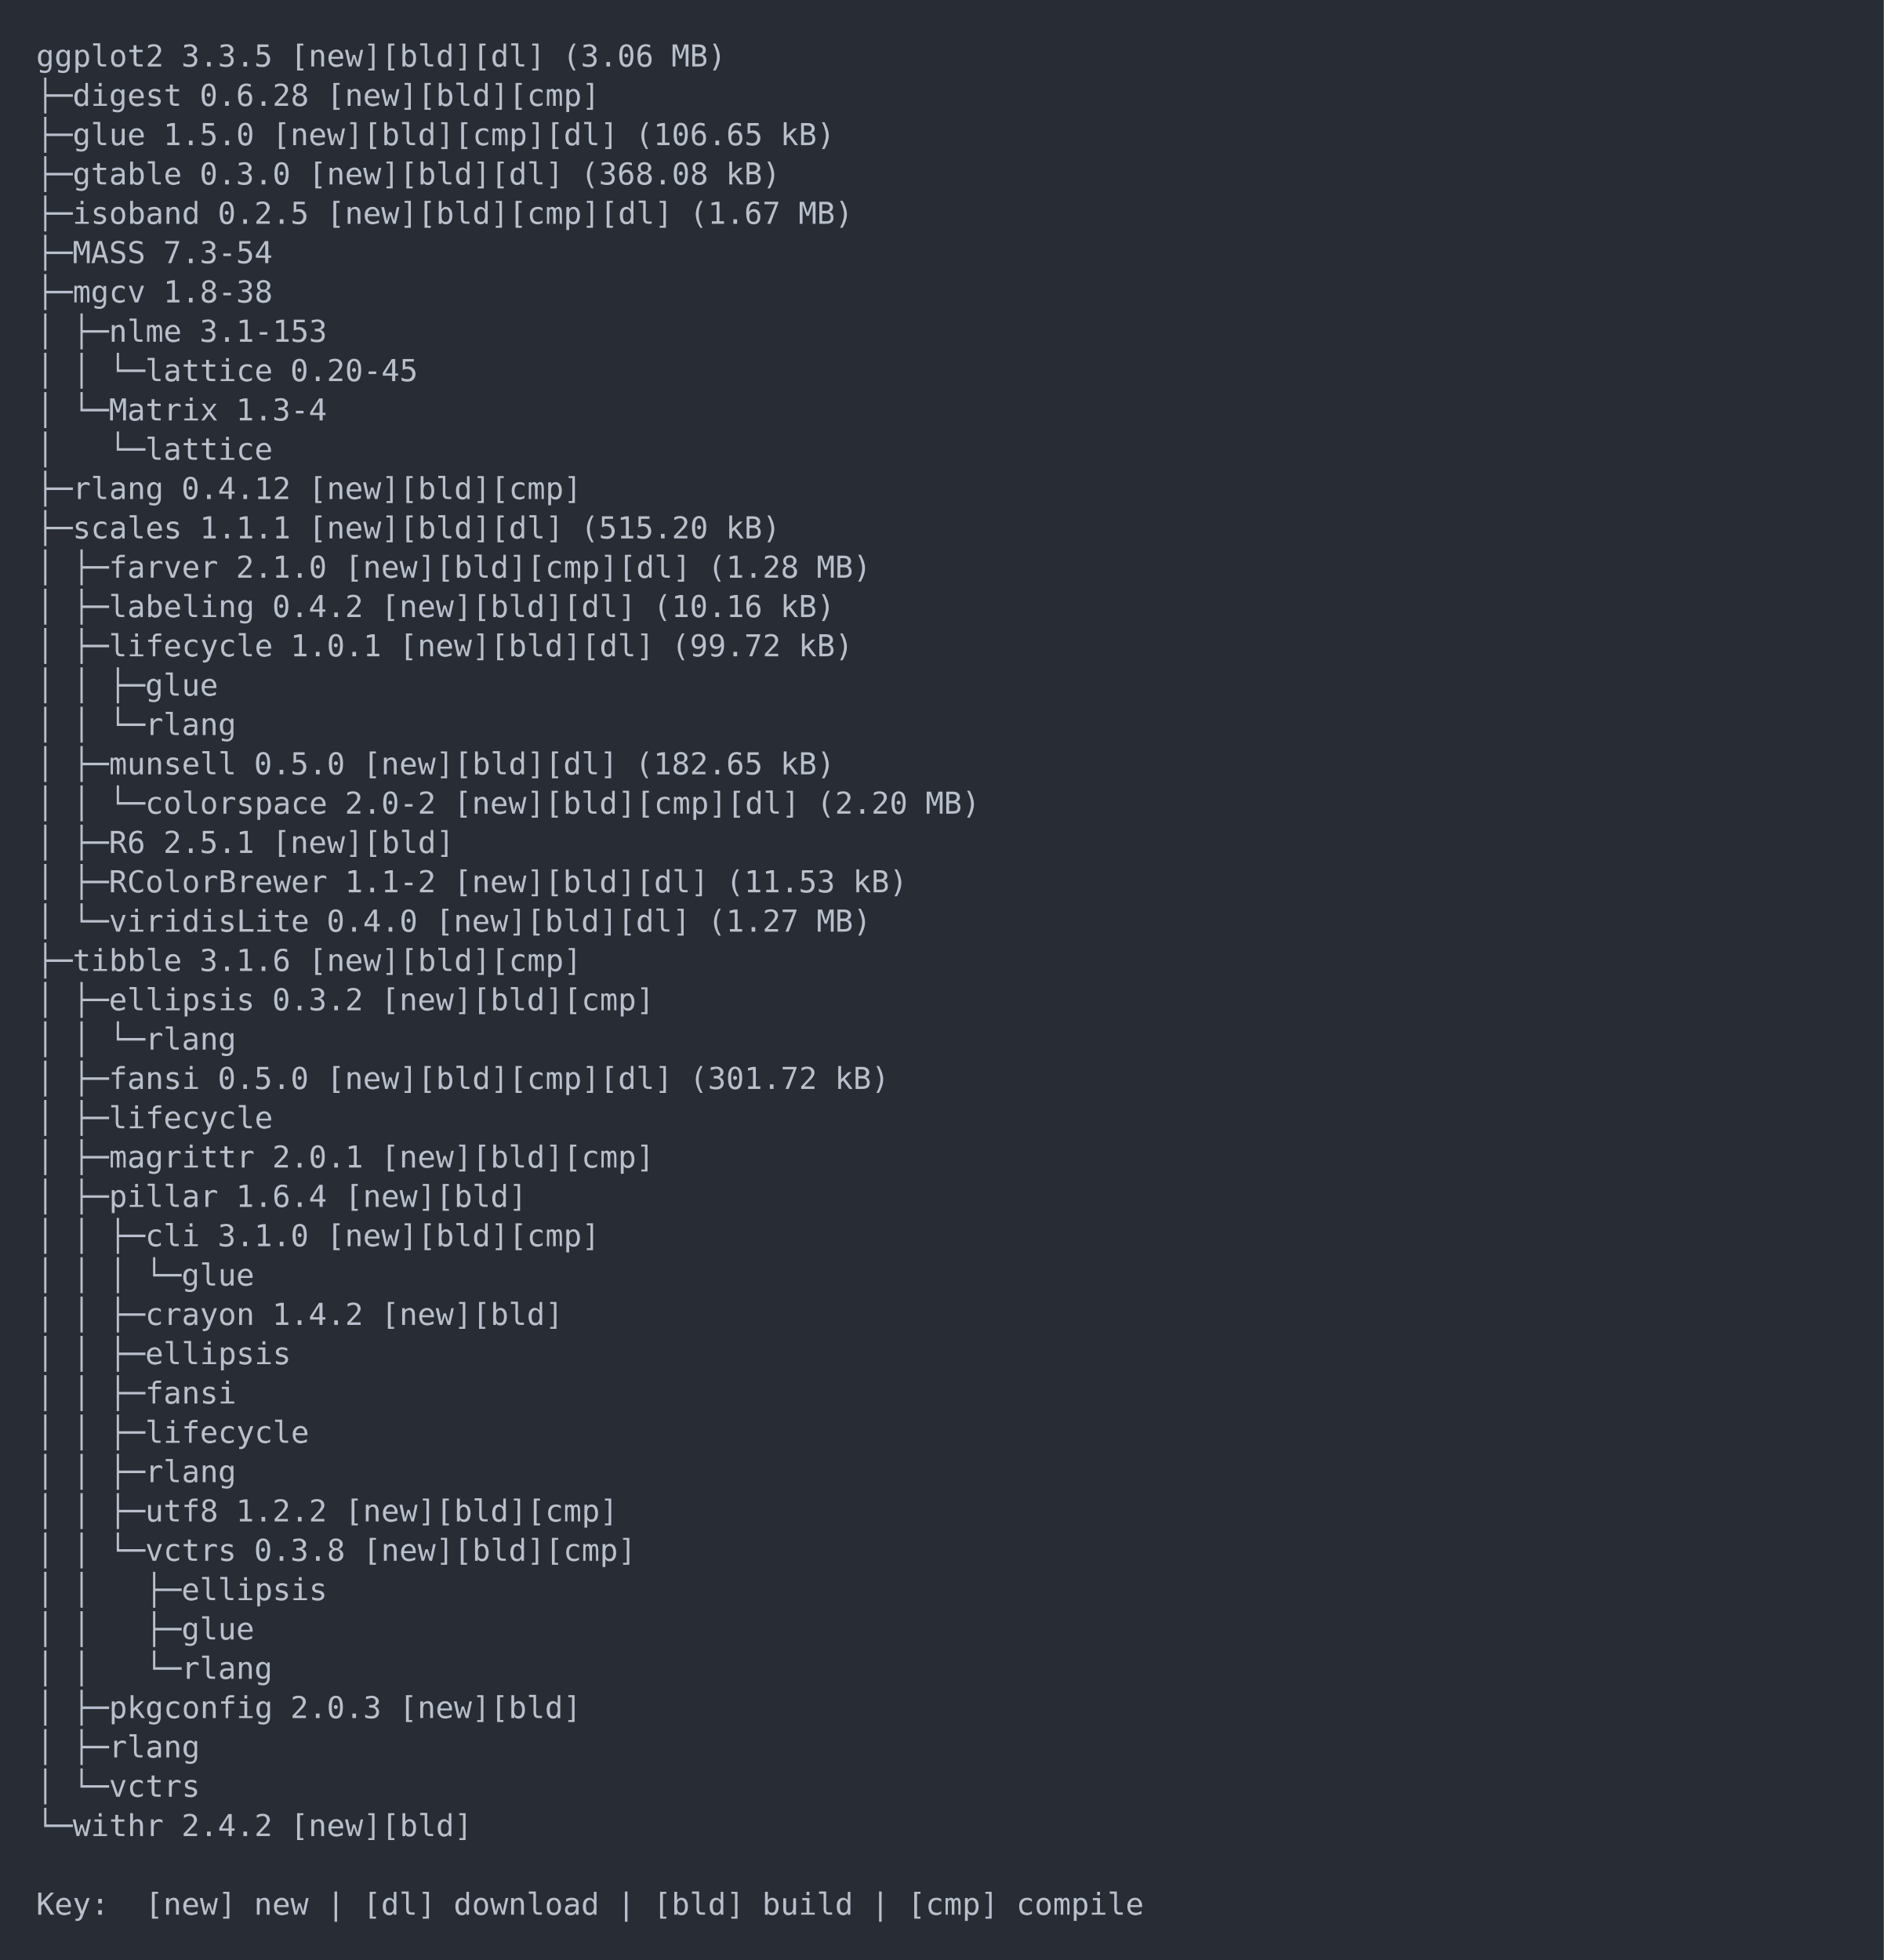
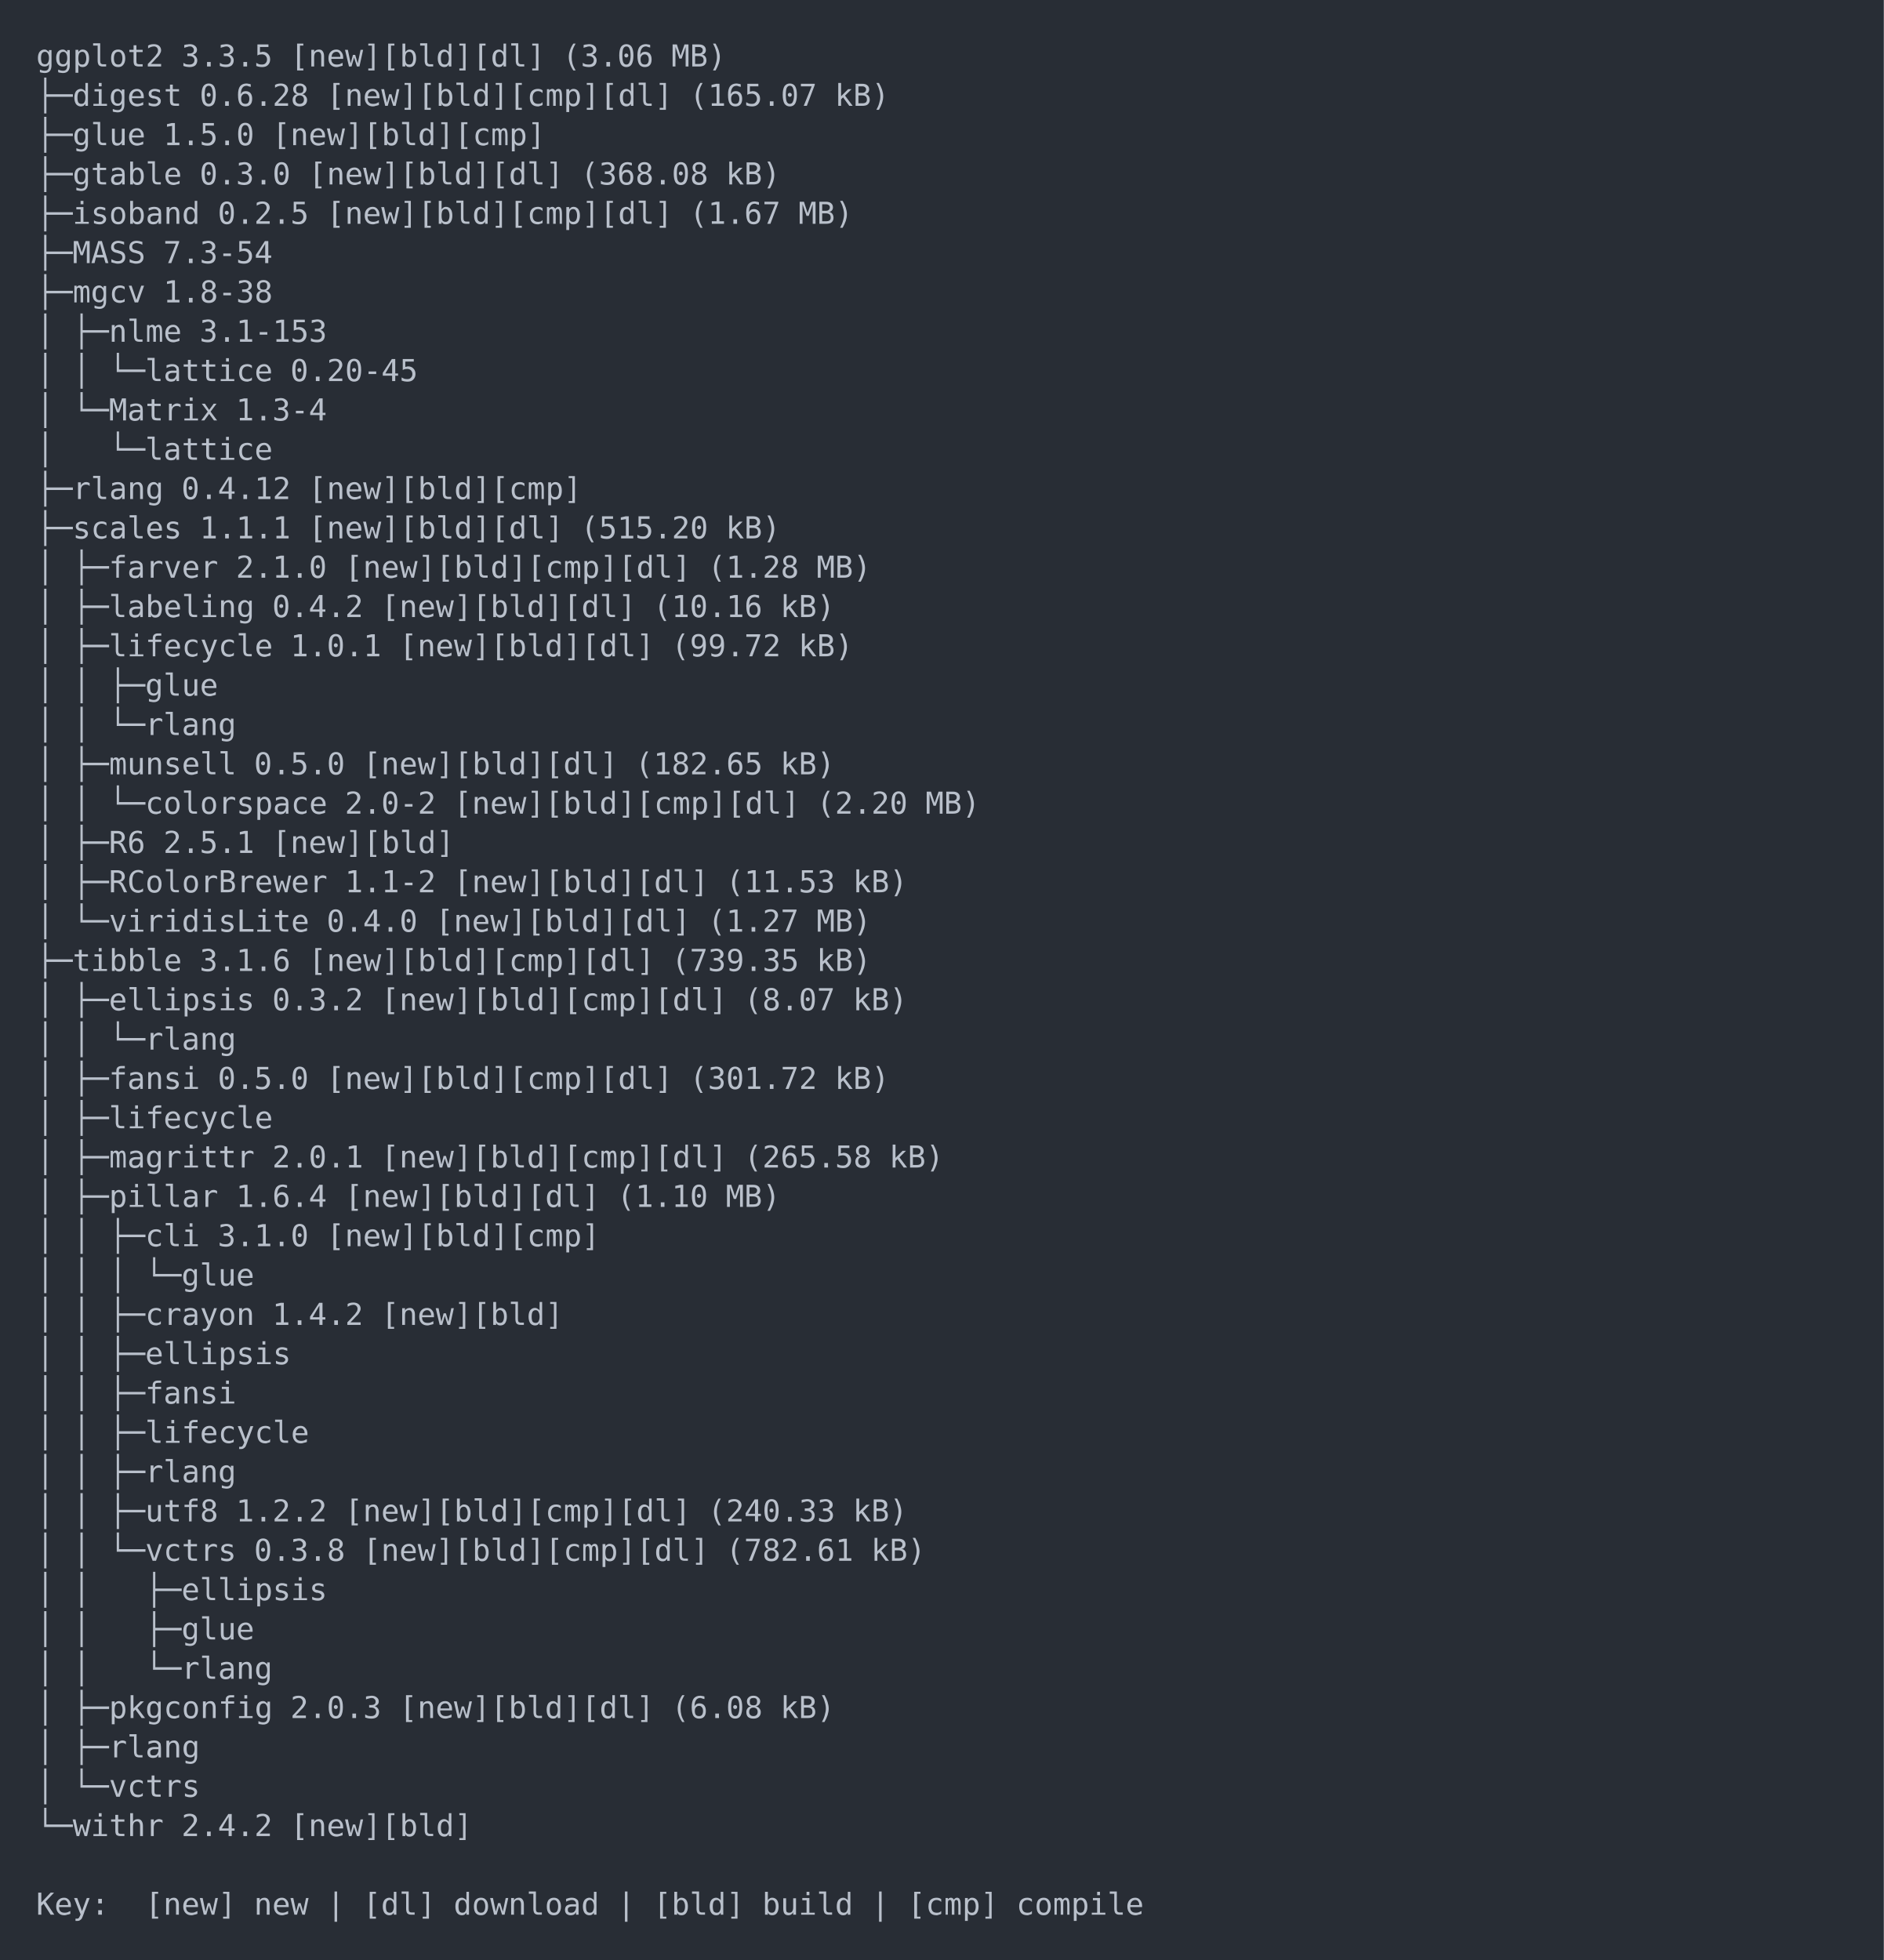
<svg xmlns="http://www.w3.org/2000/svg" xmlns:xlink="http://www.w3.org/1999/xlink" width="1040" height="1082.08">
  <rect width="1040" height="1082.08" rx="0" ry="0" class="a" />
  <svg height="1042.08" viewBox="0 0 100 104.208" width="1000" x="20" y="20">
    <style>.a{fill:rgb(40,45,53)}.b{font-family:'Fira Code',Monaco,Consolas,Menlo,'Bitstream Vera Sans Mono','Powerline Symbols',monospace}.c{fill:rgb(185,192,203);white-space:pre}.d{fill:transparent}</style>
    <g font-family="'Fira Code',Monaco,Consolas,Menlo,'Bitstream Vera Sans Mono','Powerline Symbols',monospace" font-size="1.67" class="b">
      <defs>
        <symbol id="1">
          <text x="0" y="1.67" class="c">│</text>
          <text x="2.004" y="1.67" class="c">│</text>
          <text x="4.008" y="1.67" class="c">└─rlang</text>
        </symbol>
        <symbol id="a">
          <rect height="49" width="100" x="0" y="0" class="d" />
        </symbol>
      </defs>
      <rect height="104.208" width="100" class="a" />
      <svg x="0" y="0" width="100">
        <svg x="0">
          <use xlink:href="#a" />
          <text x="0" y="1.67" class="c">ggplot2</text>
          <text x="8.016" y="1.67" class="c">3.3.5</text>
          <text x="14.028" y="1.67" class="c">[new][bld][dl]</text>
          <text x="29.058" y="1.67" class="c">(3.06</text>
          <text x="35.07" y="1.67" class="c">MB)</text>
          <text x="0" y="3.841" class="c">├─digest</text>
          <text x="9.018" y="3.841" class="c">0.6.28</text>
-           <text x="16.032" y="3.841" class="c">[new][bld][cmp]</text>
+           <text x="16.032" y="3.841" class="c">[new][bld][cmp][dl]</text>
+           <text x="36.072" y="3.841" class="c">(165.07</text>
+           <text x="44.088" y="3.841" class="c">kB)</text>
          <text x="0" y="6.012" class="c">├─glue</text>
          <text x="7.014" y="6.012" class="c">1.5.0</text>
-           <text x="13.026" y="6.012" class="c">[new][bld][cmp][dl]</text>
-           <text x="33.066" y="6.012" class="c">(106.65</text>
-           <text x="41.082" y="6.012" class="c">kB)</text>
+           <text x="13.026" y="6.012" class="c">[new][bld][cmp]</text>
          <text x="0" y="8.183" class="c">├─gtable</text>
          <text x="9.018" y="8.183" class="c">0.3.0</text>
          <text x="15.03" y="8.183" class="c">[new][bld][dl]</text>
          <text x="30.06" y="8.183" class="c">(368.08</text>
          <text x="38.076" y="8.183" class="c">kB)</text>
          <text x="0" y="10.354" class="c">├─isoband</text>
          <text x="10.02" y="10.354" class="c">0.2.5</text>
          <text x="16.032" y="10.354" class="c">[new][bld][cmp][dl]</text>
          <text x="36.072" y="10.354" class="c">(1.67</text>
          <text x="42.084" y="10.354" class="c">MB)</text>
          <text x="0" y="12.525" class="c">├─MASS</text>
          <text x="7.014" y="12.525" class="c">7.3-54</text>
          <text x="0" y="14.696" class="c">├─mgcv</text>
          <text x="7.014" y="14.696" class="c">1.8-38</text>
          <text x="0" y="16.867" class="c">│</text>
          <text x="2.004" y="16.867" class="c">├─nlme</text>
          <text x="9.018" y="16.867" class="c">3.1-153</text>
          <text x="0" y="19.038" class="c">│</text>
          <text x="2.004" y="19.038" class="c">│</text>
          <text x="4.008" y="19.038" class="c">└─lattice</text>
          <text x="14.028" y="19.038" class="c">0.20-45</text>
          <text x="0" y="21.209" class="c">│</text>
          <text x="2.004" y="21.209" class="c">└─Matrix</text>
          <text x="11.022" y="21.209" class="c">1.3-4</text>
          <text x="0" y="23.38" class="c">│</text>
          <text x="4.008" y="23.38" class="c">└─lattice</text>
          <text x="0" y="25.551" class="c">├─rlang</text>
          <text x="8.016" y="25.551" class="c">0.4.12</text>
          <text x="15.03" y="25.551" class="c">[new][bld][cmp]</text>
          <text x="0" y="27.722" class="c">├─scales</text>
          <text x="9.018" y="27.722" class="c">1.1.1</text>
          <text x="15.03" y="27.722" class="c">[new][bld][dl]</text>
          <text x="30.06" y="27.722" class="c">(515.20</text>
          <text x="38.076" y="27.722" class="c">kB)</text>
          <text x="0" y="29.893" class="c">│</text>
          <text x="2.004" y="29.893" class="c">├─farver</text>
          <text x="11.022" y="29.893" class="c">2.1.0</text>
          <text x="17.034" y="29.893" class="c">[new][bld][cmp][dl]</text>
          <text x="37.074" y="29.893" class="c">(1.28</text>
          <text x="43.086" y="29.893" class="c">MB)</text>
          <text x="0" y="32.064" class="c">│</text>
          <text x="2.004" y="32.064" class="c">├─labeling</text>
          <text x="13.026" y="32.064" class="c">0.4.2</text>
          <text x="19.038" y="32.064" class="c">[new][bld][dl]</text>
          <text x="34.068" y="32.064" class="c">(10.16</text>
          <text x="41.082" y="32.064" class="c">kB)</text>
          <text x="0" y="34.235" class="c">│</text>
          <text x="2.004" y="34.235" class="c">├─lifecycle</text>
          <text x="14.028" y="34.235" class="c">1.0.1</text>
          <text x="20.04" y="34.235" class="c">[new][bld][dl]</text>
          <text x="35.07" y="34.235" class="c">(99.72</text>
          <text x="42.084" y="34.235" class="c">kB)</text>
          <text x="0" y="36.406" class="c">│</text>
          <text x="2.004" y="36.406" class="c">│</text>
          <text x="4.008" y="36.406" class="c">├─glue</text>
          <use xlink:href="#1" y="36.907" />
          <text x="0" y="40.748" class="c">│</text>
          <text x="2.004" y="40.748" class="c">├─munsell</text>
          <text x="12.024" y="40.748" class="c">0.5.0</text>
          <text x="18.036" y="40.748" class="c">[new][bld][dl]</text>
          <text x="33.066" y="40.748" class="c">(182.65</text>
          <text x="41.082" y="40.748" class="c">kB)</text>
          <text x="0" y="42.919" class="c">│</text>
          <text x="2.004" y="42.919" class="c">│</text>
          <text x="4.008" y="42.919" class="c">└─colorspace</text>
          <text x="17.034" y="42.919" class="c">2.0-2</text>
          <text x="23.046" y="42.919" class="c">[new][bld][cmp][dl]</text>
          <text x="43.086" y="42.919" class="c">(2.20</text>
          <text x="49.098" y="42.919" class="c">MB)</text>
          <text x="0" y="45.09" class="c">│</text>
          <text x="2.004" y="45.09" class="c">├─R6</text>
          <text x="7.014" y="45.09" class="c">2.5.1</text>
          <text x="13.026" y="45.09" class="c">[new][bld]</text>
          <text x="0" y="47.261" class="c">│</text>
          <text x="2.004" y="47.261" class="c">├─RColorBrewer</text>
          <text x="17.034" y="47.261" class="c">1.1-2</text>
          <text x="23.046" y="47.261" class="c">[new][bld][dl]</text>
          <text x="38.076" y="47.261" class="c">(11.53</text>
          <text x="45.09" y="47.261" class="c">kB)</text>
          <text x="0" y="49.432" class="c">│</text>
          <text x="2.004" y="49.432" class="c">└─viridisLite</text>
          <text x="16.032" y="49.432" class="c">0.4.0</text>
          <text x="22.044" y="49.432" class="c">[new][bld][dl]</text>
          <text x="37.074" y="49.432" class="c">(1.27</text>
          <text x="43.086" y="49.432" class="c">MB)</text>
          <text x="0" y="51.603" class="c">├─tibble</text>
          <text x="9.018" y="51.603" class="c">3.1.6</text>
-           <text x="15.03" y="51.603" class="c">[new][bld][cmp]</text>
+           <text x="15.03" y="51.603" class="c">[new][bld][cmp][dl]</text>
+           <text x="35.07" y="51.603" class="c">(739.35</text>
+           <text x="43.086" y="51.603" class="c">kB)</text>
          <text x="0" y="53.774" class="c">│</text>
          <text x="2.004" y="53.774" class="c">├─ellipsis</text>
          <text x="13.026" y="53.774" class="c">0.3.2</text>
-           <text x="19.038" y="53.774" class="c">[new][bld][cmp]</text>
+           <text x="19.038" y="53.774" class="c">[new][bld][cmp][dl]</text>
+           <text x="39.078" y="53.774" class="c">(8.07</text>
+           <text x="45.09" y="53.774" class="c">kB)</text>
          <use xlink:href="#1" y="54.275" />
          <text x="0" y="58.116" class="c">│</text>
          <text x="2.004" y="58.116" class="c">├─fansi</text>
          <text x="10.02" y="58.116" class="c">0.5.0</text>
          <text x="16.032" y="58.116" class="c">[new][bld][cmp][dl]</text>
          <text x="36.072" y="58.116" class="c">(301.72</text>
          <text x="44.088" y="58.116" class="c">kB)</text>
          <text x="0" y="60.287" class="c">│</text>
          <text x="2.004" y="60.287" class="c">├─lifecycle</text>
          <text x="0" y="62.458" class="c">│</text>
          <text x="2.004" y="62.458" class="c">├─magrittr</text>
          <text x="13.026" y="62.458" class="c">2.0.1</text>
-           <text x="19.038" y="62.458" class="c">[new][bld][cmp]</text>
+           <text x="19.038" y="62.458" class="c">[new][bld][cmp][dl]</text>
+           <text x="39.078" y="62.458" class="c">(265.58</text>
+           <text x="47.094" y="62.458" class="c">kB)</text>
          <text x="0" y="64.629" class="c">│</text>
          <text x="2.004" y="64.629" class="c">├─pillar</text>
          <text x="11.022" y="64.629" class="c">1.6.4</text>
-           <text x="17.034" y="64.629" class="c">[new][bld]</text>
+           <text x="17.034" y="64.629" class="c">[new][bld][dl]</text>
+           <text x="32.064" y="64.629" class="c">(1.10</text>
+           <text x="38.076" y="64.629" class="c">MB)</text>
          <text x="0" y="66.8" class="c">│</text>
          <text x="2.004" y="66.8" class="c">│</text>
          <text x="4.008" y="66.8" class="c">├─cli</text>
          <text x="10.02" y="66.8" class="c">3.1.0</text>
          <text x="16.032" y="66.8" class="c">[new][bld][cmp]</text>
          <text x="0" y="68.971" class="c">│</text>
          <text x="2.004" y="68.971" class="c">│</text>
          <text x="4.008" y="68.971" class="c">│</text>
          <text x="6.012" y="68.971" class="c">└─glue</text>
          <text x="0" y="71.142" class="c">│</text>
          <text x="2.004" y="71.142" class="c">│</text>
          <text x="4.008" y="71.142" class="c">├─crayon</text>
          <text x="13.026" y="71.142" class="c">1.4.2</text>
          <text x="19.038" y="71.142" class="c">[new][bld]</text>
          <text x="0" y="73.313" class="c">│</text>
          <text x="2.004" y="73.313" class="c">│</text>
          <text x="4.008" y="73.313" class="c">├─ellipsis</text>
          <text x="0" y="75.484" class="c">│</text>
          <text x="2.004" y="75.484" class="c">│</text>
          <text x="4.008" y="75.484" class="c">├─fansi</text>
          <text x="0" y="77.655" class="c">│</text>
          <text x="2.004" y="77.655" class="c">│</text>
          <text x="4.008" y="77.655" class="c">├─lifecycle</text>
          <text x="0" y="79.826" class="c">│</text>
          <text x="2.004" y="79.826" class="c">│</text>
          <text x="4.008" y="79.826" class="c">├─rlang</text>
          <text x="0" y="81.997" class="c">│</text>
          <text x="2.004" y="81.997" class="c">│</text>
          <text x="4.008" y="81.997" class="c">├─utf8</text>
          <text x="11.022" y="81.997" class="c">1.2.2</text>
-           <text x="17.034" y="81.997" class="c">[new][bld][cmp]</text>
+           <text x="17.034" y="81.997" class="c">[new][bld][cmp][dl]</text>
+           <text x="37.074" y="81.997" class="c">(240.33</text>
+           <text x="45.09" y="81.997" class="c">kB)</text>
          <text x="0" y="84.168" class="c">│</text>
          <text x="2.004" y="84.168" class="c">│</text>
          <text x="4.008" y="84.168" class="c">└─vctrs</text>
          <text x="12.024" y="84.168" class="c">0.3.8</text>
-           <text x="18.036" y="84.168" class="c">[new][bld][cmp]</text>
+           <text x="18.036" y="84.168" class="c">[new][bld][cmp][dl]</text>
+           <text x="38.076" y="84.168" class="c">(782.61</text>
+           <text x="46.092" y="84.168" class="c">kB)</text>
          <text x="0" y="86.339" class="c">│</text>
          <text x="2.004" y="86.339" class="c">│</text>
          <text x="6.012" y="86.339" class="c">├─ellipsis</text>
          <text x="0" y="88.51" class="c">│</text>
          <text x="2.004" y="88.51" class="c">│</text>
          <text x="6.012" y="88.51" class="c">├─glue</text>
          <text x="0" y="90.681" class="c">│</text>
          <text x="2.004" y="90.681" class="c">│</text>
          <text x="6.012" y="90.681" class="c">└─rlang</text>
          <text x="0" y="92.852" class="c">│</text>
          <text x="2.004" y="92.852" class="c">├─pkgconfig</text>
          <text x="14.028" y="92.852" class="c">2.0.3</text>
-           <text x="20.04" y="92.852" class="c">[new][bld]</text>
+           <text x="20.04" y="92.852" class="c">[new][bld][dl]</text>
+           <text x="35.07" y="92.852" class="c">(6.08</text>
+           <text x="41.082" y="92.852" class="c">kB)</text>
          <text x="0" y="95.023" class="c">│</text>
          <text x="2.004" y="95.023" class="c">├─rlang</text>
          <text x="0" y="97.194" class="c">│</text>
          <text x="2.004" y="97.194" class="c">└─vctrs</text>
          <text x="0" y="99.365" class="c">└─withr</text>
          <text x="8.016" y="99.365" class="c">2.4.2</text>
          <text x="14.028" y="99.365" class="c">[new][bld]</text>
          <text x="0" y="103.707" class="c">Key:</text>
          <text x="6.012" y="103.707" class="c">[new]</text>
          <text x="12.024" y="103.707" class="c">new</text>
          <text x="16.032" y="103.707" class="c">|</text>
          <text x="18.036" y="103.707" class="c">[dl]</text>
          <text x="23.046" y="103.707" class="c">download</text>
          <text x="32.064" y="103.707" class="c">|</text>
          <text x="34.068" y="103.707" class="c">[bld]</text>
          <text x="40.08" y="103.707" class="c">build</text>
          <text x="46.092" y="103.707" class="c">|</text>
          <text x="48.096" y="103.707" class="c">[cmp]</text>
          <text x="54.108" y="103.707" class="c">compile</text>
        </svg>
      </svg>
    </g>
  </svg>
</svg>
